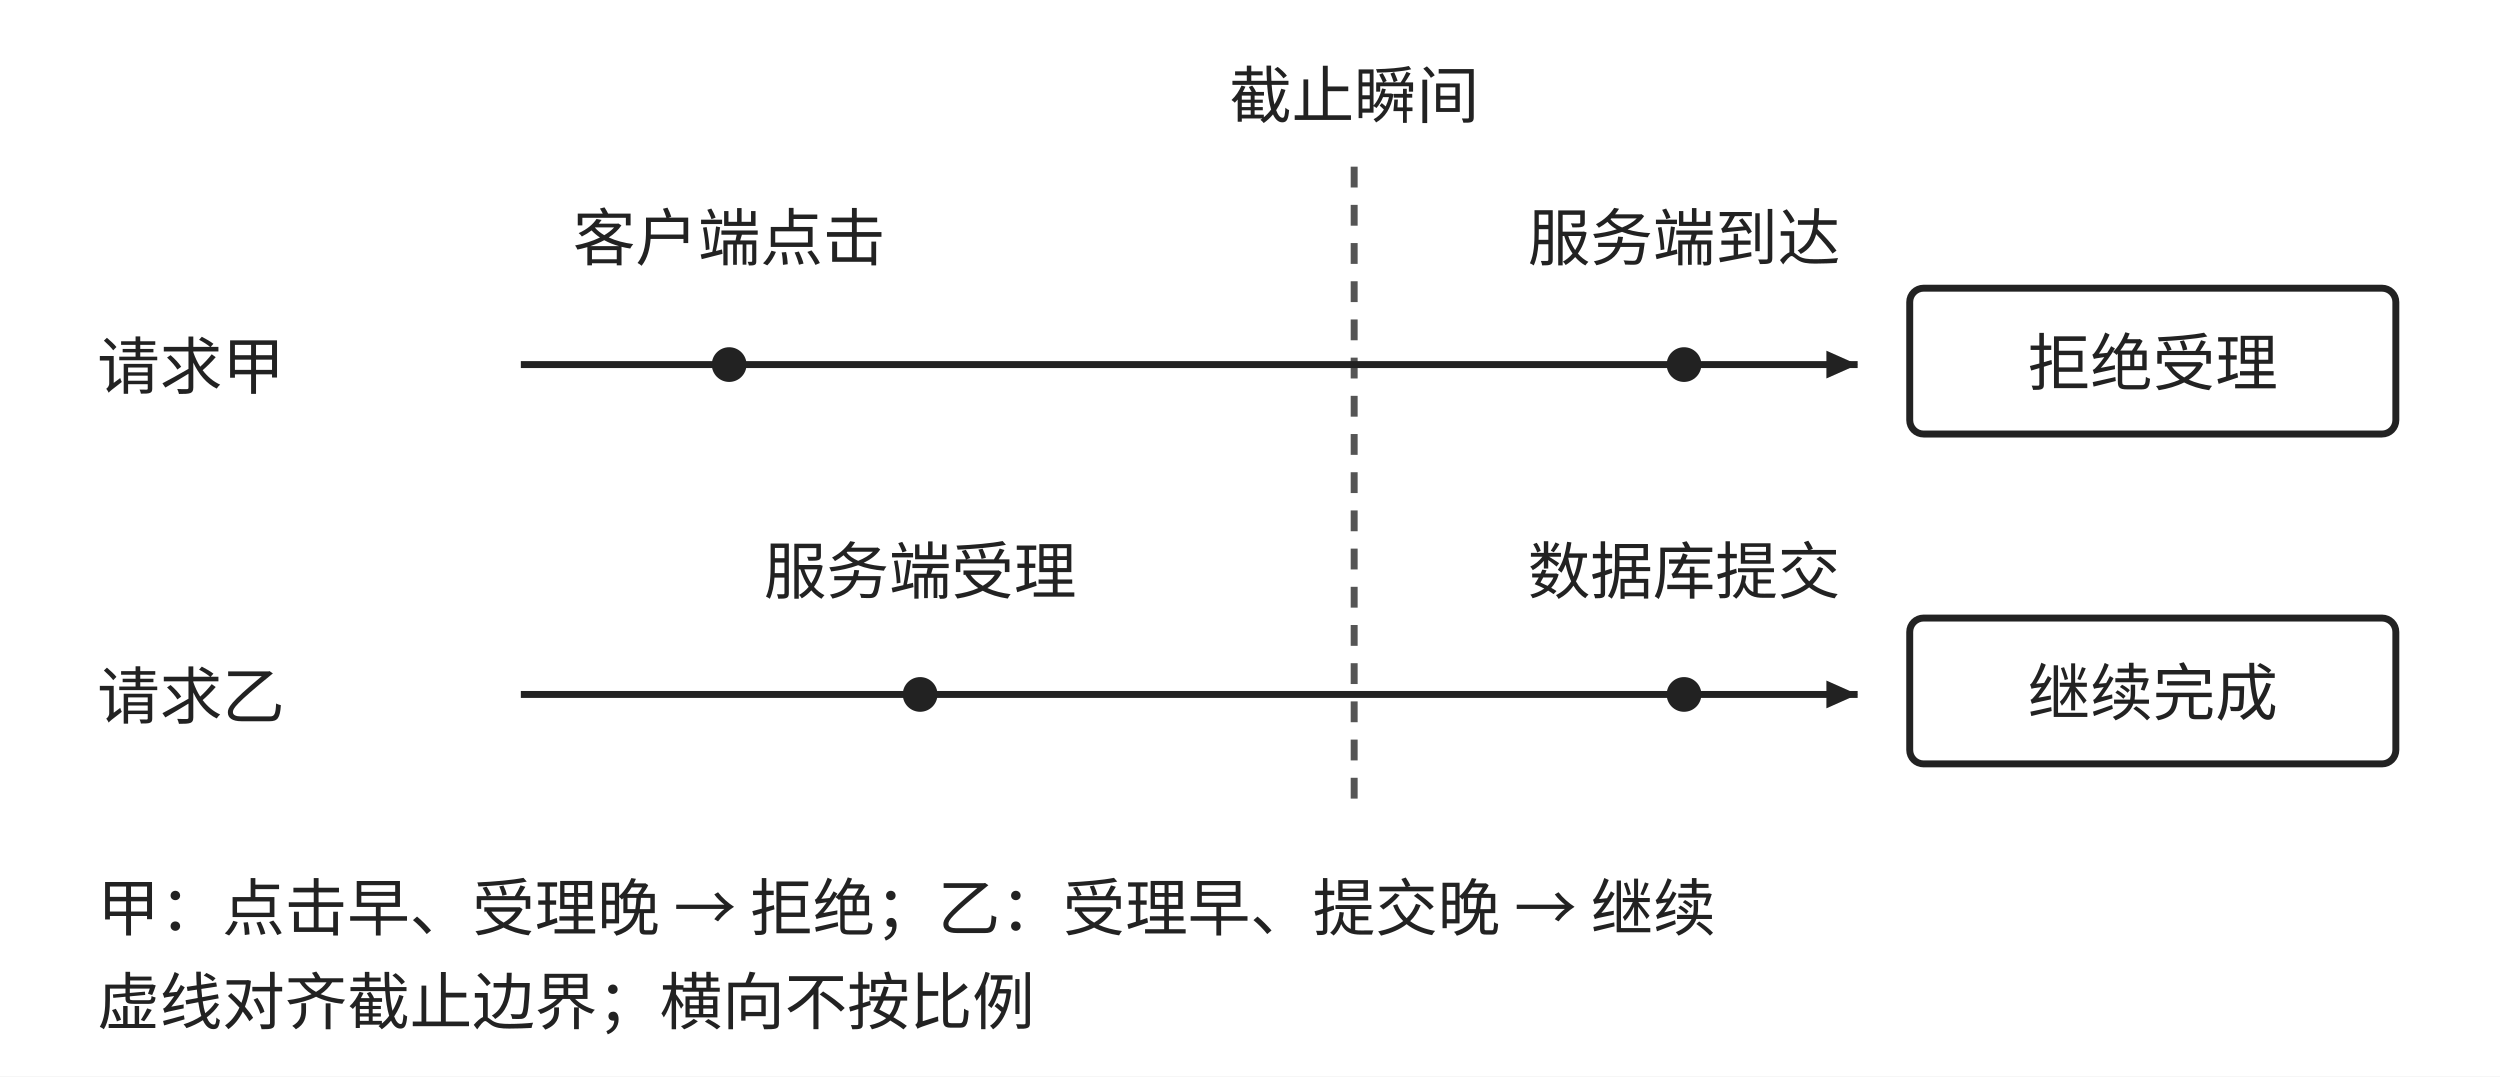
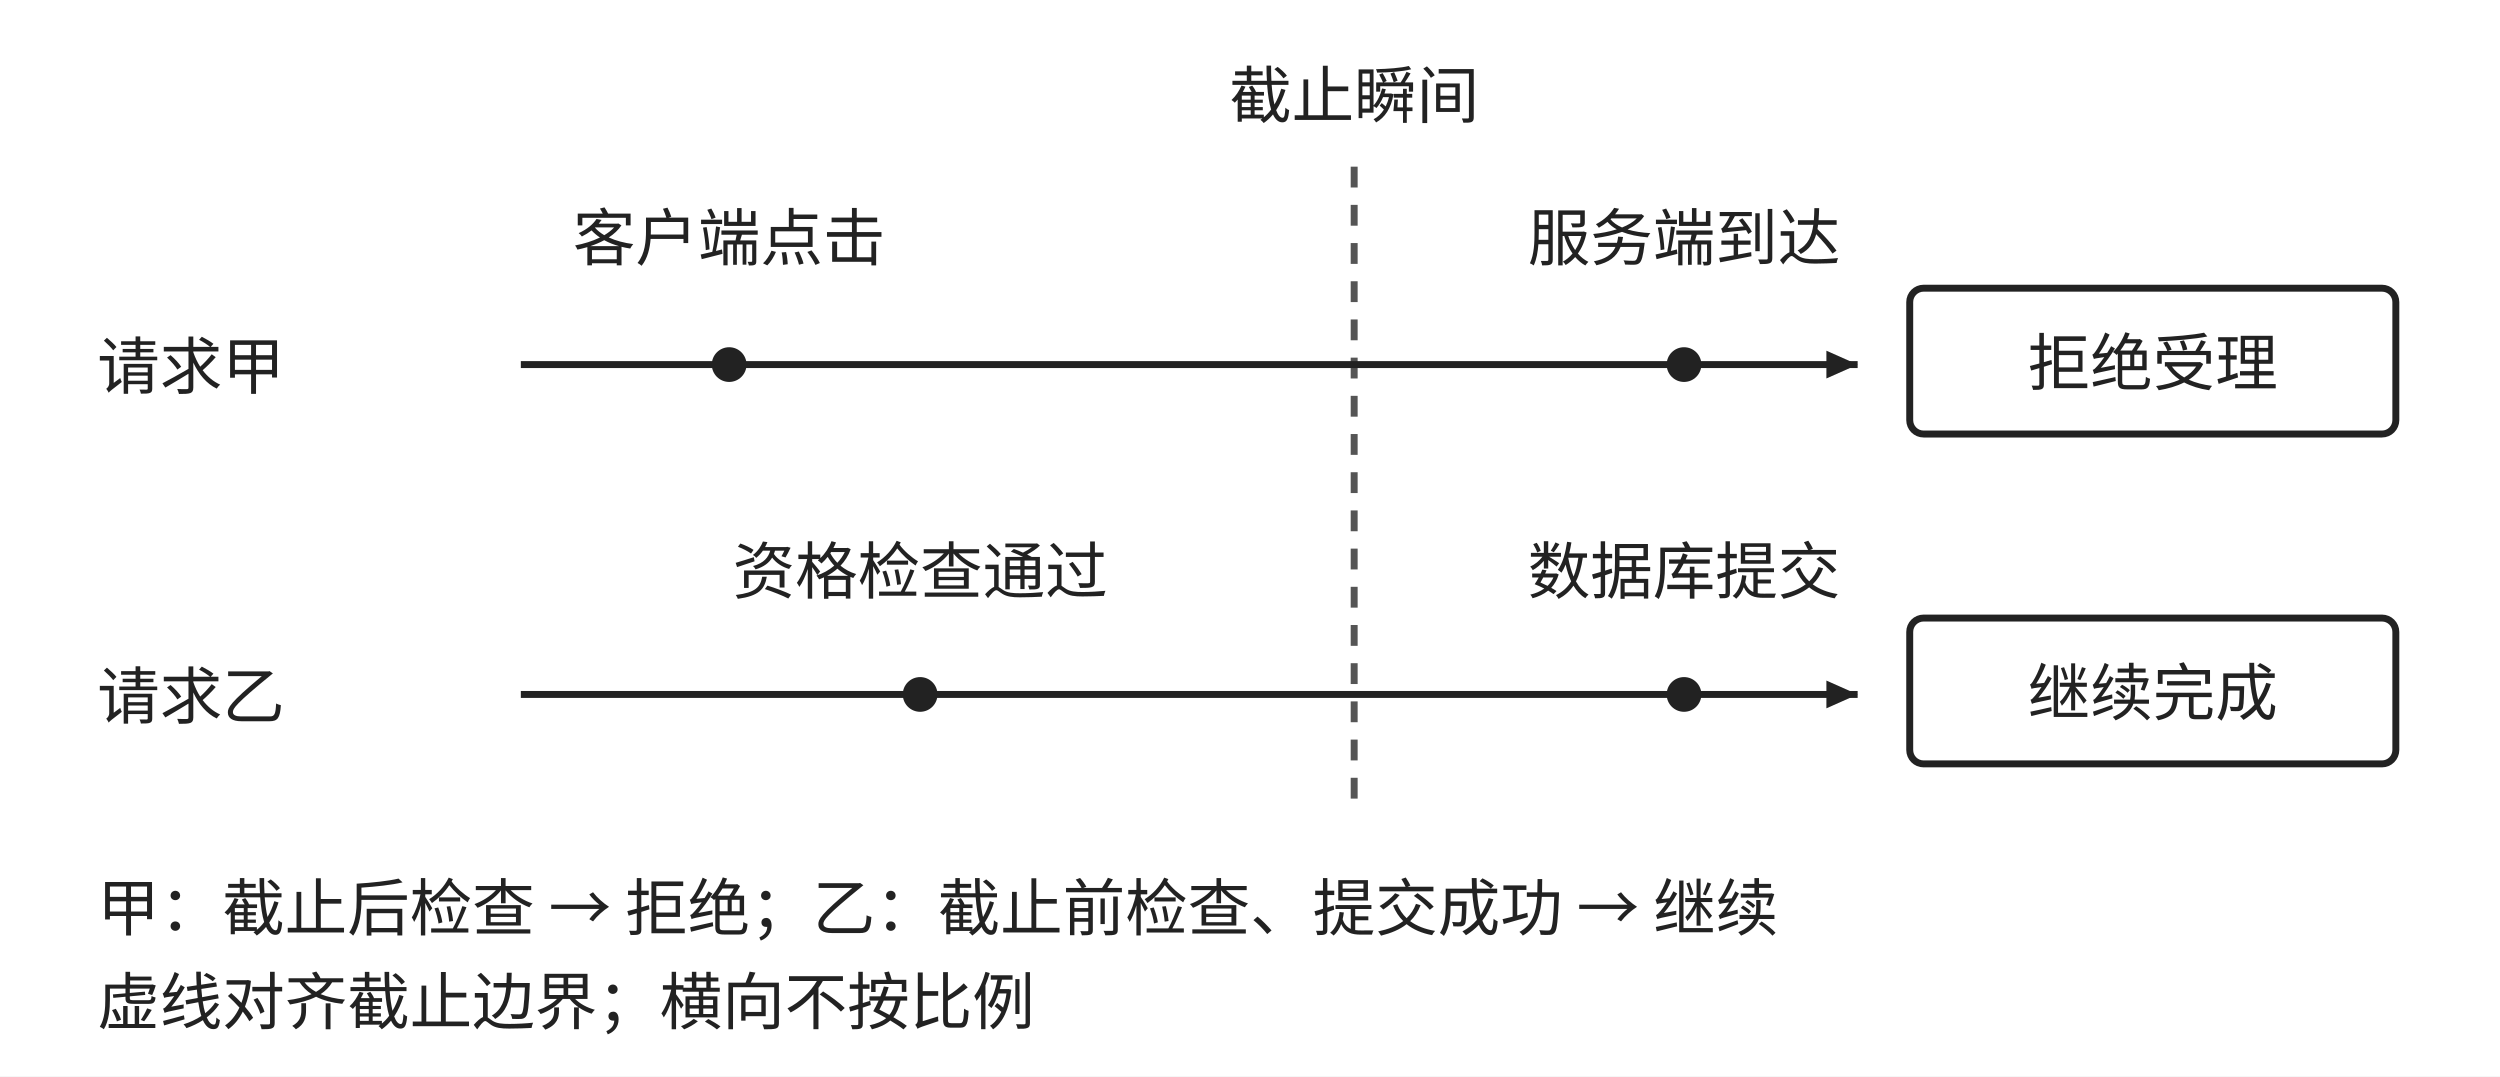
<svg xmlns="http://www.w3.org/2000/svg" width="720" height="310" viewBox="0 0 720 310" role="img" aria-labelledby="title desc" style="max-width:100%;height:auto">
  <defs>
    <marker id="arrow" markerWidth="10" markerHeight="8" refX="9" refY="4" orient="auto" markerUnits="userSpaceOnUse">
      <path d="M 0 0 L 9 4 L 0 8" fill="#222" />
    </marker>
  </defs>
  <style>text{font-family:'Noto Sans CJK SC','Microsoft YaHei','PingFang SC',sans-serif;font-size:18px;fill:#222}.box{fill:#fff;stroke:#222;stroke-width:2}.line{fill:none;stroke:#222;stroke-width:2}.arrow{fill:none;stroke:#222;stroke-width:2;marker-end:url(#arrow)}.guide{fill:none;stroke:#555;stroke-width:2;stroke-dasharray:6 5}</style>
  <rect width="720" height="310" fill="#fff" />
  <text x="390" y="34" text-anchor="middle">截止瞬间</text>
  <path class="guide" d="M 390 48 V 230" />
  <text x="28" y="112" text-anchor="start">请求甲</text>
  <text x="210" y="75" text-anchor="middle">客户端点击</text>
  <text x="485" y="75" text-anchor="middle">服务端到达</text>
  <path class="arrow" d="M 150 105 H 535" />
  <circle cx="210" cy="105" r="5" fill="#222" />
  <circle cx="485" cy="105" r="5" fill="#222" />
  <rect class="box" x="550" y="83" width="140" height="42" rx="4" />
  <text x="620" y="111" text-anchor="middle">拒绝受理</text>
  <text x="28" y="207" text-anchor="start">请求乙</text>
-   <text x="265" y="171" text-anchor="middle">服务端受理</text>
+   <text x="265" y="171" text-anchor="middle">资格检查通过</text>
  <text x="485" y="171" text-anchor="middle">数据库提交</text>
  <path class="arrow" d="M 150 200 H 535" />
  <circle cx="265" cy="200" r="5" fill="#222" />
  <circle cx="485" cy="200" r="5" fill="#222" />
  <rect class="box" x="550" y="178" width="140" height="42" rx="4" />
  <text x="620" y="206" text-anchor="middle">继续完成</text>
-   <text x="28" y="268" text-anchor="start">甲：点击早、受理晚 → 拒绝；乙：受理早、提交晚 → 继续</text>
+   <text x="28" y="268" text-anchor="start">甲：截止后检查 → 拒绝；乙：截止前检查、提交成功 → 继续</text>
  <text x="28" y="295" text-anchor="start">虚线对齐截止边界；横向不按比例</text>
</svg>
